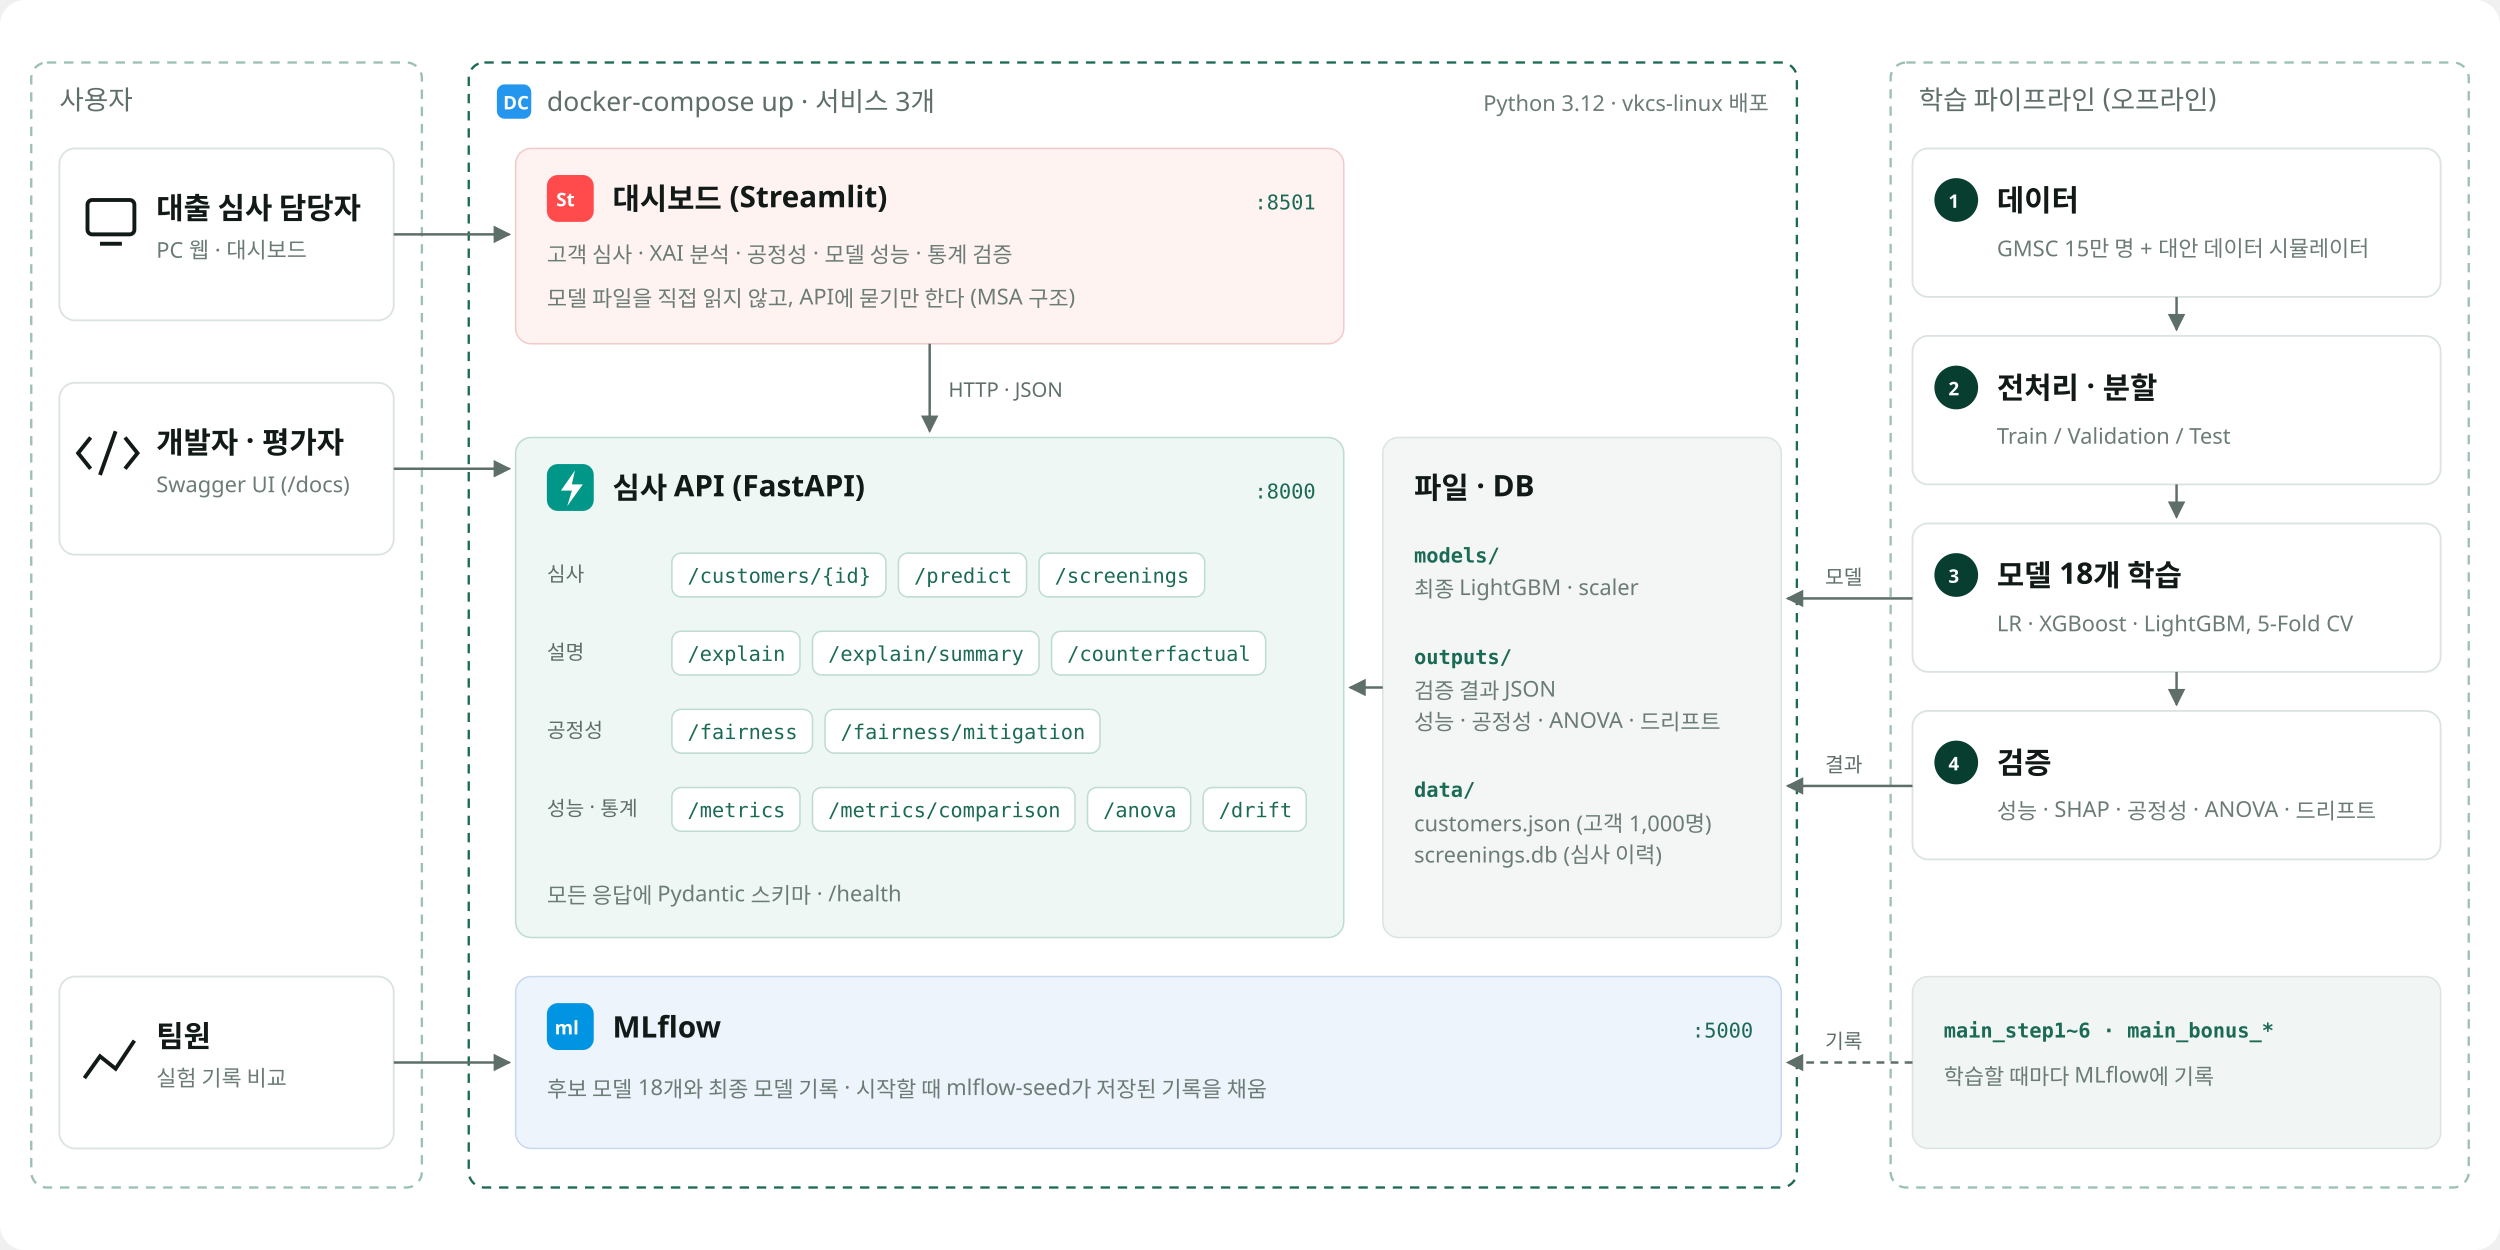
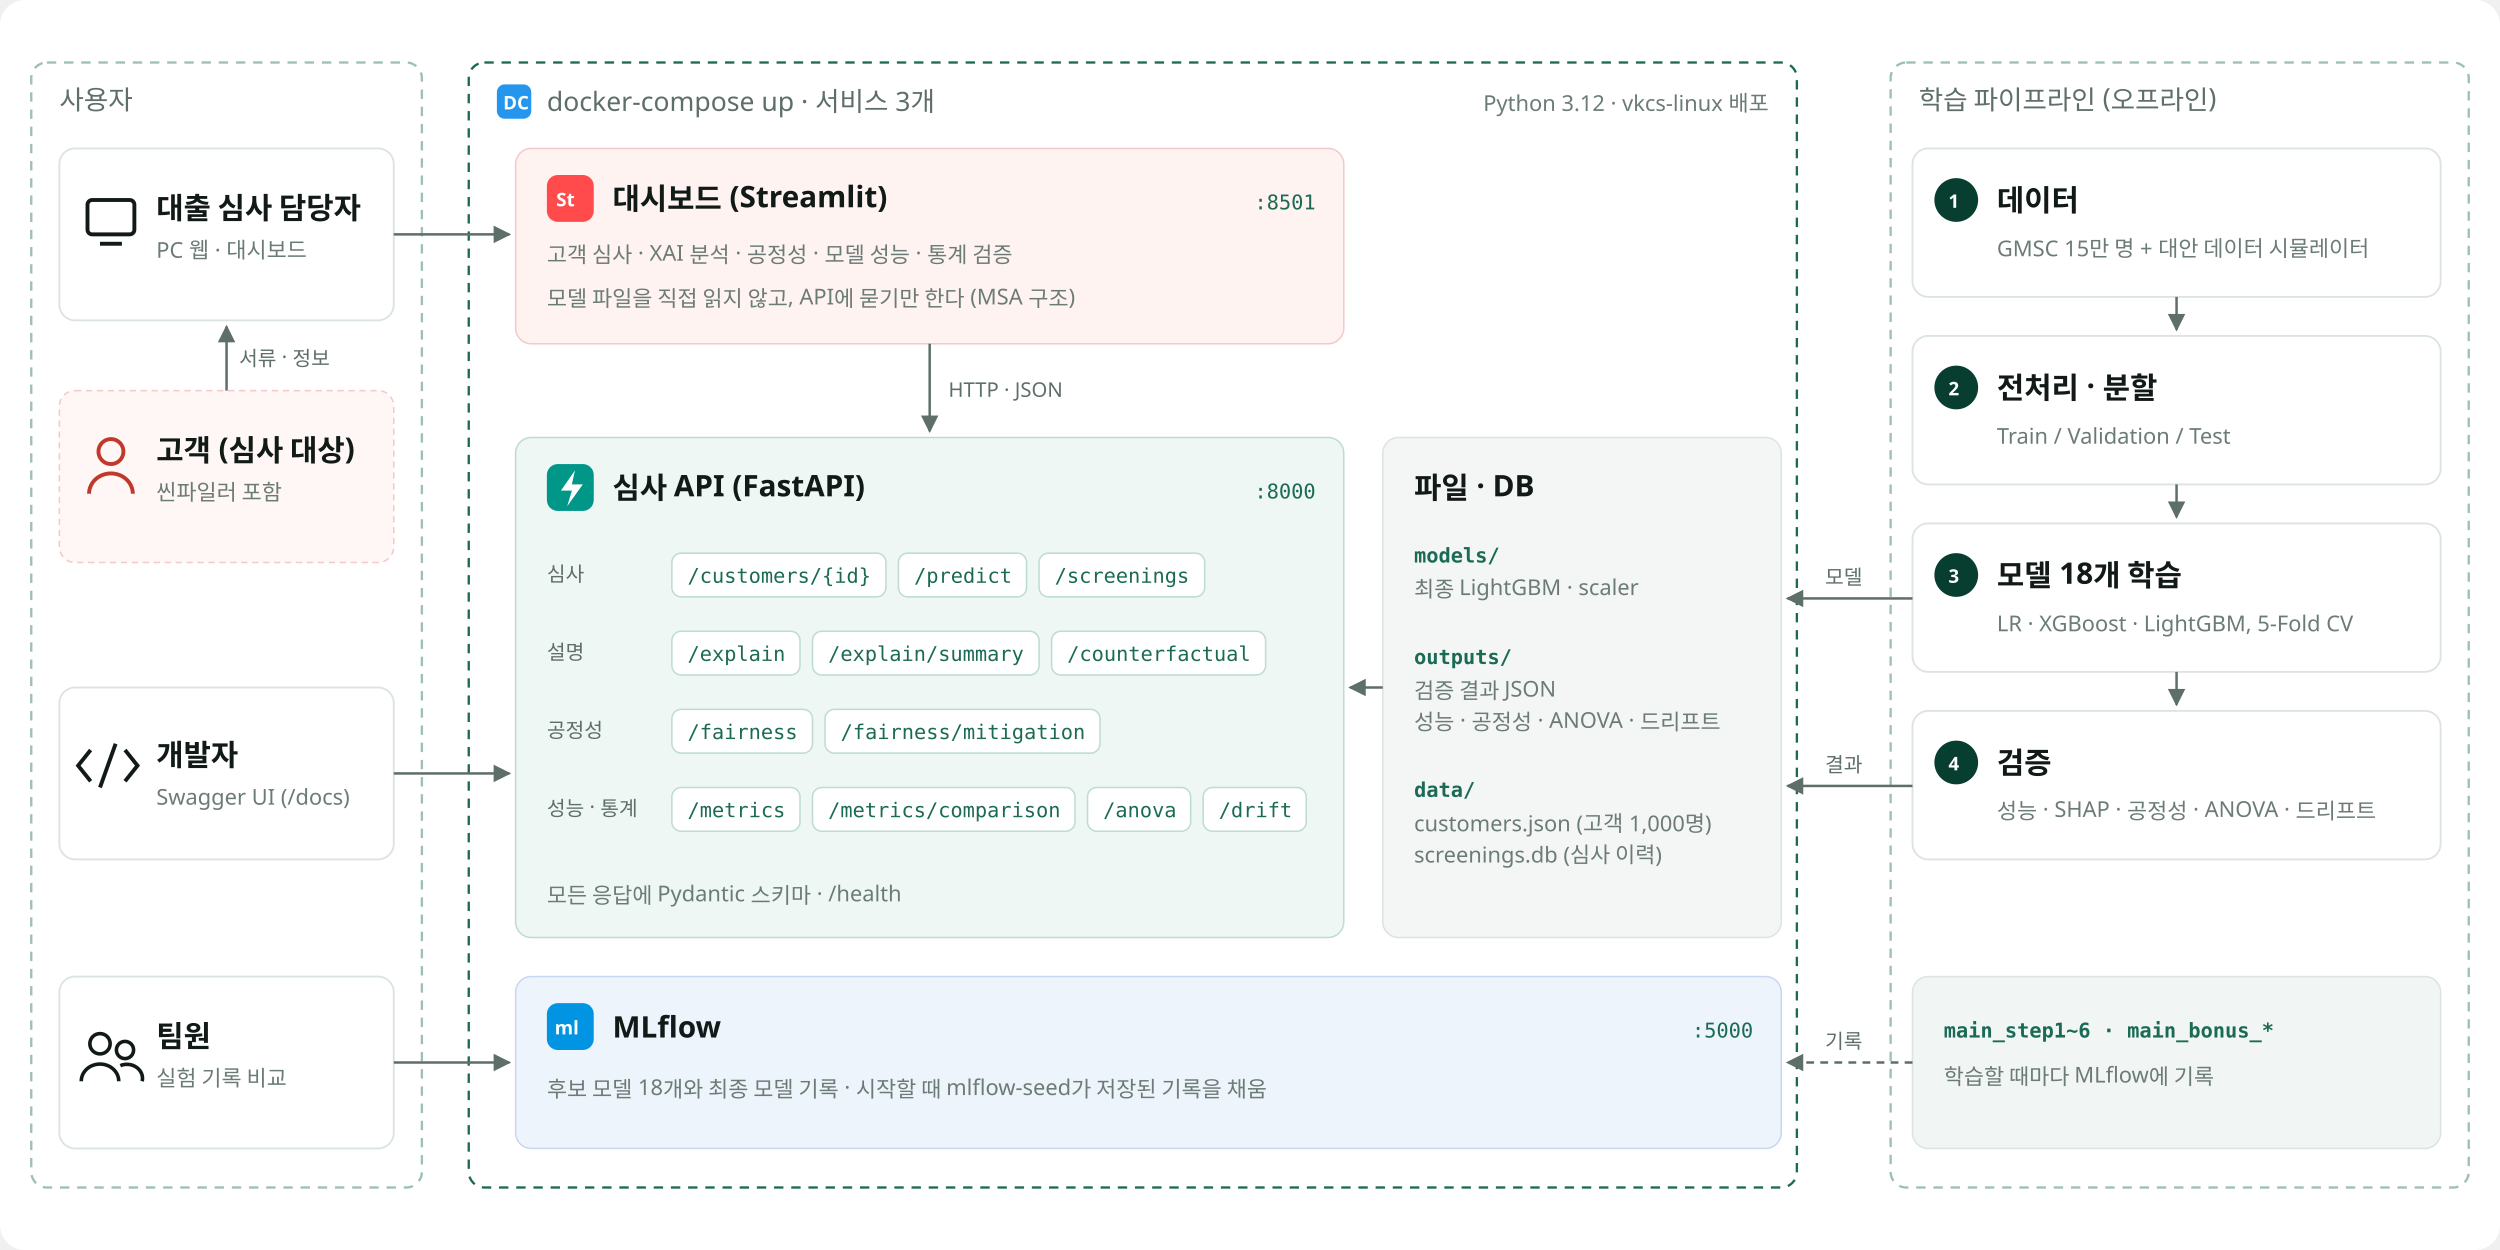
<svg xmlns="http://www.w3.org/2000/svg" viewBox="0 0 1600 800" width="1600" height="800" font-family="'Pretendard','Noto Sans KR','Apple SD Gothic Neo','Malgun Gothic',sans-serif">
  <defs>
    <marker id="ar" viewBox="0 0 10 10" refX="9" refY="5" markerWidth="7" markerHeight="7" orient="auto-start-reverse">
      <path d="M0,0 L10,5 L0,10 z" fill="#5E6E68" />
    </marker>
    <style>
      .grp{fill:none;stroke-dasharray:6 5;stroke-width:1.5}
      .glab{font-size:17px;fill:#5E6E68}
      .card{fill:#fff;stroke:#DCE4E1;stroke-width:1.2}
      .t{font-size:19px;fill:#111A17;font-weight:600}
      .s{font-size:14px;fill:#6B7B75}
      .m{font-size:13px;fill:#1B6A55;font-family:Consolas,'SF Mono',Menlo,monospace}
      .chip{fill:#fff;stroke:#BFDCD2}
      .lab{font-size:13px;fill:#5E6E68}
      .ln{stroke:#5E6E68;stroke-width:1.6;fill:none}
      .badge{font-size:12px;font-weight:700;fill:#fff}
    </style>
  </defs>
  <rect width="1600" height="800" rx="16" fill="#FFFFFF" />
  <rect class="grp" x="20" y="40" width="250" height="720" rx="10" stroke="#9DC0B4" />
  <text class="glab" x="38" y="70">사용자</text>
  <rect class="card" x="38" y="95" width="214" height="110" rx="10" />
  <rect x="56" y="128" width="30" height="22" rx="3" fill="none" stroke="#111A17" stroke-width="2.5" />
  <path d="M64 156 h14" stroke="#111A17" stroke-width="2.5" />
  <text class="t" x="100" y="140">대출 심사 담당자</text>
  <text class="s" x="100" y="165">PC 웹 · 대시보드</text>
-   <rect class="card" x="38" y="245" width="214" height="110" rx="10" />
-   <path d="M58 280 l-8 10 l8 10 M80 280 l8 10 l-8 10 M74 276 l-10 28" stroke="#111A17" stroke-width="2.5" fill="none" />
-   <text class="t" x="100" y="290">개발자 · 평가자</text>
-   <text class="s" x="100" y="315">Swagger UI (/docs)</text>
+   <rect x="38" y="250" width="214" height="110" rx="10" fill="#FFF7F5" stroke="#F2CACA" stroke-dasharray="4 3" />
+   <circle cx="71" cy="289" r="8" fill="none" stroke="#C0392B" stroke-width="2.5" />
+   <path d="M57 316 a14 13 0 0 1 28 0" fill="none" stroke="#C0392B" stroke-width="2.5" />
+   <text class="t" x="100" y="295">고객 (심사 대상)</text>
+   <text class="s" x="100" y="320" fill="#C0392B">씬파일러 포함</text>
+   <line class="ln" x1="145" y1="250" x2="145" y2="209" marker-end="url(#ar)" />
+   <text class="lab" x="153" y="234">서류 · 정보</text>
+   <rect class="card" x="38" y="440" width="214" height="110" rx="10" />
+   <path d="M58 480 l-8 10 l8 10 M80 480 l8 10 l-8 10 M74 476 l-10 28" stroke="#111A17" stroke-width="2.5" fill="none" />
+   <text class="t" x="100" y="490">개발자</text>
+   <text class="s" x="100" y="515">Swagger UI (/docs)</text>
  <rect class="card" x="38" y="625" width="214" height="110" rx="10" />
-   <path d="M54 690 l10 -14 l10 8 l12 -18" stroke="#111A17" stroke-width="2.5" fill="none" />
+   <circle cx="64" cy="668" r="6.5" fill="none" stroke="#111A17" stroke-width="2.3" />
+   <path d="M52 692 a12 11 0 0 1 24 0" fill="none" stroke="#111A17" stroke-width="2.3" />
+   <circle cx="80" cy="672" r="5.5" fill="none" stroke="#111A17" stroke-width="2.3" />
+   <path d="M77 682 a10 9 0 0 1 14 10" fill="none" stroke="#111A17" stroke-width="2.3" />
  <text class="t" x="100" y="670">팀원</text>
  <text class="s" x="100" y="695">실험 기록 비교</text>
  <rect class="grp" x="300" y="40" width="850" height="720" rx="10" stroke="#1B6A55" />
  <rect x="318" y="54" width="22" height="22" rx="5" fill="#2496ED" />
  <text class="badge" x="322" y="70" font-size="11">DC</text>
  <text class="glab" x="350" y="71" fill="#1B6A55">docker-compose up · 서비스 3개</text>
  <text class="s" x="1132" y="71" text-anchor="end">Python 3.12 · vkcs-linux 배포</text>
  <rect x="330" y="95" width="530" height="125" rx="10" fill="#FFF3F2" stroke="#F2CACA" />
  <rect x="350" y="112" width="30" height="30" rx="7" fill="#FF4B4B" />
  <text class="badge" x="356" y="132">St</text>
  <text class="t" x="392" y="134">대시보드 (Streamlit)</text>
  <text class="m" x="842" y="134" text-anchor="end" fill="#C0392B">:8501</text>
  <text class="s" x="350" y="168">고객 심사 · XAI 분석 · 공정성 · 모델 성능 · 통계 검증</text>
  <text class="s" x="350" y="196" fill="#C0392B">모델 파일을 직접 읽지 않고, API에 묻기만 한다 (MSA 구조)</text>
  <line class="ln" x1="595" y1="220" x2="595" y2="276" marker-end="url(#ar)" />
  <text class="lab" x="607" y="254">HTTP · JSON</text>
  <rect x="330" y="280" width="530" height="320" rx="10" fill="#EEF7F4" stroke="#BFDCD2" />
  <rect x="350" y="297" width="30" height="30" rx="7" fill="#009688" />
  <path d="M368 301 l-9 13 h7 l-3 10 l10 -14 h-7 z" fill="#fff" />
  <text class="t" x="392" y="319">심사 API (FastAPI)</text>
  <text class="m" x="842" y="319" text-anchor="end">:8000</text>
  <g>
    <text class="lab" x="350" y="372">심사</text>
    <rect class="chip" x="430" y="354" width="137" height="28" rx="6" />
    <text class="m" x="440" y="373">/customers/{id}</text>
    <rect class="chip" x="575" y="354" width="82" height="28" rx="6" />
    <text class="m" x="585" y="373">/predict</text>
    <rect class="chip" x="665" y="354" width="106" height="28" rx="6" />
    <text class="m" x="675" y="373">/screenings</text>
    <text class="lab" x="350" y="422">설명</text>
    <rect class="chip" x="430" y="404" width="82" height="28" rx="6" />
    <text class="m" x="440" y="423">/explain</text>
    <rect class="chip" x="520" y="404" width="145" height="28" rx="6" />
    <text class="m" x="530" y="423">/explain/summary</text>
    <rect class="chip" x="673" y="404" width="137" height="28" rx="6" />
    <text class="m" x="683" y="423">/counterfactual</text>
    <text class="lab" x="350" y="472">공정성</text>
    <rect class="chip" x="430" y="454" width="90" height="28" rx="6" />
    <text class="m" x="440" y="473">/fairness</text>
    <rect class="chip" x="528" y="454" width="176" height="28" rx="6" />
    <text class="m" x="538" y="473">/fairness/mitigation</text>
    <text class="lab" x="350" y="522">성능 · 통계</text>
    <rect class="chip" x="430" y="504" width="82" height="28" rx="6" />
    <text class="m" x="440" y="523">/metrics</text>
    <rect class="chip" x="520" y="504" width="168" height="28" rx="6" />
    <text class="m" x="530" y="523">/metrics/comparison</text>
    <rect class="chip" x="696" y="504" width="66" height="28" rx="6" />
    <text class="m" x="706" y="523">/anova</text>
    <rect class="chip" x="770" y="504" width="66" height="28" rx="6" />
    <text class="m" x="780" y="523">/drift</text>
  </g>
  <text class="s" x="350" y="578">모든 응답에 Pydantic 스키마 · /health</text>
  <rect x="885" y="280" width="255" height="320" rx="10" fill="#F4F6F5" stroke="#DCE4E1" />
  <text class="t" x="905" y="319">파일 · DB</text>
  <text class="m" x="905" y="360" font-weight="700">models/</text>
  <text class="s" x="905" y="382">최종 LightGBM · scaler</text>
  <text class="m" x="905" y="425" font-weight="700">outputs/</text>
  <text class="s" x="905" y="447">검증 결과 JSON</text>
  <text class="s" x="905" y="467">성능 · 공정성 · ANOVA · 드리프트</text>
  <text class="m" x="905" y="510" font-weight="700">data/</text>
  <text class="s" x="905" y="532">customers.json (고객 1,000명)</text>
  <text class="s" x="905" y="552">screenings.db (심사 이력)</text>
  <line class="ln" x1="885" y1="440" x2="864" y2="440" marker-end="url(#ar)" />
  <rect x="330" y="625" width="810" height="110" rx="10" fill="#EEF4FC" stroke="#C9D8F0" />
  <rect x="350" y="642" width="30" height="30" rx="7" fill="#0194E2" />
  <text class="badge" x="355" y="662">ml</text>
  <text class="t" x="392" y="664">MLflow</text>
  <text class="m" x="1122" y="664" text-anchor="end" fill="#0B6BB0">:5000</text>
  <text class="s" x="350" y="702">후보 모델 18개와 최종 모델 기록 · 시작할 때 mlflow-seed가 저장된 기록을 채움</text>
  <line class="ln" x1="252" y1="150" x2="326" y2="150" marker-end="url(#ar)" />
-   <line class="ln" x1="252" y1="300" x2="326" y2="300" marker-end="url(#ar)" />
+   <line class="ln" x1="252" y1="495" x2="326" y2="495" marker-end="url(#ar)" />
  <line class="ln" x1="252" y1="680" x2="326" y2="680" marker-end="url(#ar)" />
  <rect class="grp" x="1210" y="40" width="370" height="720" rx="10" stroke="#9DC0B4" />
  <text class="glab" x="1228" y="70">학습 파이프라인 (오프라인)</text>
  <g transform="translate(16,0)">
    <rect class="card" x="1208" y="95" width="338" height="95" rx="10" />
    <circle cx="1236" cy="128" r="14" fill="#083E30" />
    <text class="badge" x="1231" y="133">1</text>
    <text class="t" x="1262" y="135">데이터</text>
    <text class="s" x="1262" y="164">GMSC 15만 명 + 대안 데이터 시뮬레이터</text>
    <line class="ln" x1="1377" y1="190" x2="1377" y2="211" marker-end="url(#ar)" />
    <rect class="card" x="1208" y="215" width="338" height="95" rx="10" />
    <circle cx="1236" cy="248" r="14" fill="#083E30" />
    <text class="badge" x="1231" y="253">2</text>
    <text class="t" x="1262" y="255">전처리 · 분할</text>
    <text class="s" x="1262" y="284">Train / Validation / Test</text>
    <line class="ln" x1="1377" y1="310" x2="1377" y2="331" marker-end="url(#ar)" />
    <rect class="card" x="1208" y="335" width="338" height="95" rx="10" />
    <circle cx="1236" cy="368" r="14" fill="#083E30" />
    <text class="badge" x="1231" y="373">3</text>
    <text class="t" x="1262" y="375">모델 18개 학습</text>
    <text class="s" x="1262" y="404">LR · XGBoost · LightGBM, 5-Fold CV</text>
    <line class="ln" x1="1377" y1="430" x2="1377" y2="451" marker-end="url(#ar)" />
    <rect class="card" x="1208" y="455" width="338" height="95" rx="10" />
    <circle cx="1236" cy="488" r="14" fill="#083E30" />
    <text class="badge" x="1231" y="493">4</text>
    <text class="t" x="1262" y="495">검증</text>
    <text class="s" x="1262" y="524">성능 · SHAP · 공정성 · ANOVA · 드리프트</text>
    <rect x="1208" y="625" width="338" height="110" rx="10" fill="#F1F5F3" stroke="#DCE4E1" />
    <text class="m" x="1228" y="664" font-weight="700">main_step1~6 · main_bonus_*</text>
    <text class="s" x="1228" y="694">학습할 때마다 MLflow에 기록</text>
  </g>
  <line class="ln" x1="1224" y1="383" x2="1144" y2="383" marker-end="url(#ar)" />
  <text class="lab" x="1180" y="374" text-anchor="middle">모델</text>
  <line class="ln" x1="1224" y1="503" x2="1144" y2="503" marker-end="url(#ar)" />
  <text class="lab" x="1180" y="494" text-anchor="middle">결과</text>
  <line class="ln" x1="1224" y1="680" x2="1144" y2="680" stroke-dasharray="5 4" marker-end="url(#ar)" />
  <text class="lab" x="1180" y="671" text-anchor="middle">기록</text>
</svg>
